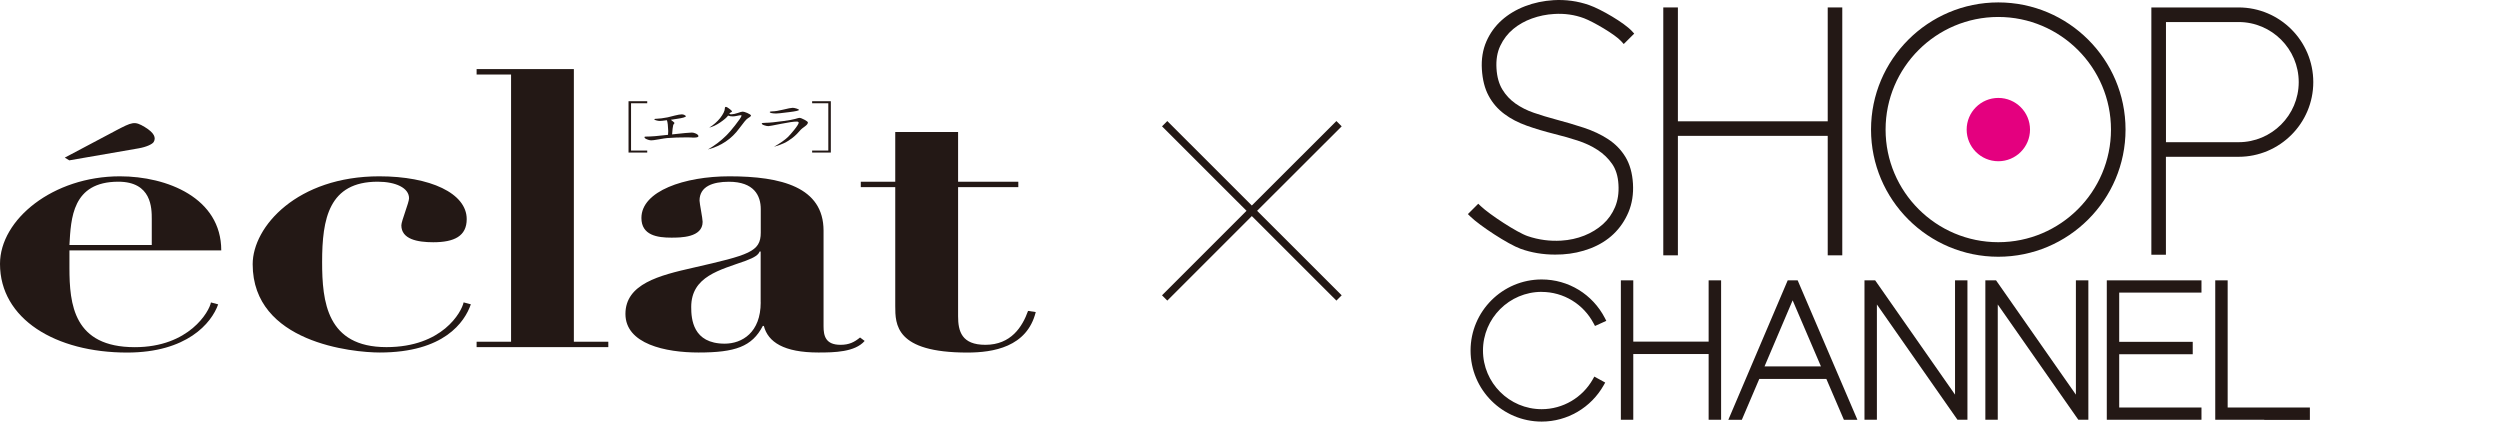
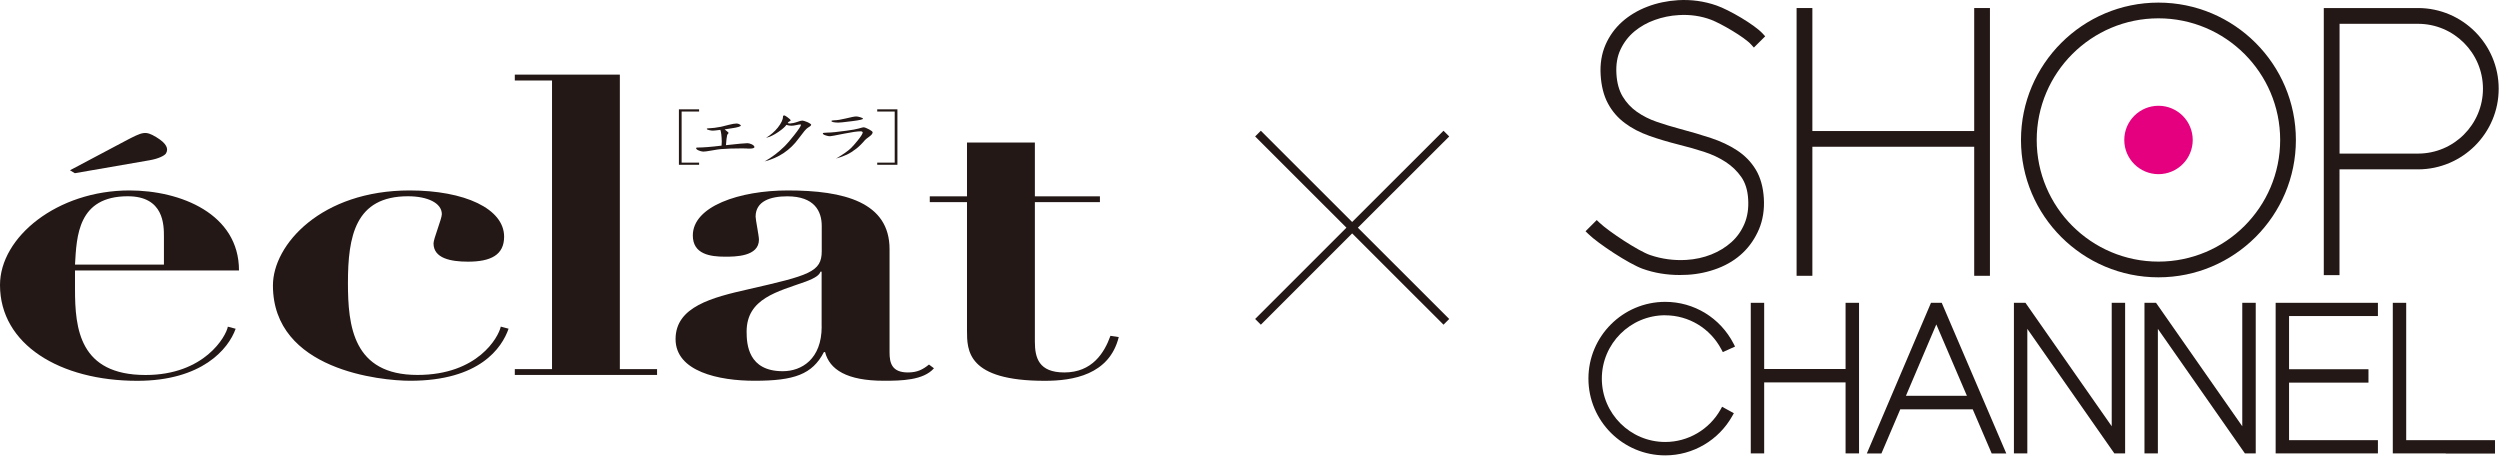
- <svg xmlns="http://www.w3.org/2000/svg" width="593" height="100" viewBox="0 0 593 100" fill="none">
-   <path d="M149.087 36.186V24.009H153.522V24.493H149.684V35.714H153.522V36.186H149.087Z" fill="#231815" />
+ <svg xmlns="http://www.w3.org/2000/svg" width="549" height="100" viewBox="0 0 549 100" fill="none">
+   <path d="M149.088 36.186V24.009H153.522V24.493H149.684V35.714H153.522V36.186H149.088Z" fill="#231815" />
  <path d="M162.304 27.261C162.503 27.348 162.627 27.435 162.702 27.559C162.665 27.782 161.957 27.993 160.553 28.192C160.218 28.242 159.733 28.316 159.124 28.415C159.708 28.85 159.994 29.111 159.994 29.185C159.957 29.284 159.895 29.371 159.82 29.458C159.721 29.545 159.683 29.619 159.683 29.681C159.584 30.066 159.497 30.799 159.423 31.879C162.006 31.593 163.596 31.444 164.13 31.444C164.404 31.444 164.727 31.531 165.087 31.692C165.46 31.879 165.671 32.09 165.671 32.288C165.671 32.512 165.335 32.623 164.689 32.636C164.354 32.648 164.13 32.636 163.994 32.611C163.807 32.599 163.484 32.586 163.025 32.586C161.174 32.586 159.572 32.636 158.242 32.748C157.907 32.772 157.224 32.884 156.23 33.058C155.348 33.219 154.727 33.294 154.429 33.294C154.106 33.269 153.783 33.194 153.472 33.058C153.063 32.897 152.864 32.723 152.864 32.499C152.864 32.45 152.963 32.4 153.174 32.4C154.404 32.4 156.168 32.263 158.454 31.978C158.454 31.668 158.466 31.37 158.503 31.097C158.466 29.868 158.367 28.999 158.193 28.515C157.311 28.639 156.752 28.689 156.541 28.689C156.329 28.689 156.093 28.664 155.795 28.589C155.41 28.502 155.212 28.415 155.212 28.304C155.212 28.204 155.435 28.155 155.895 28.155C156.416 28.155 157.236 28.043 158.367 27.832C158.404 27.832 158.963 27.683 160.056 27.41C160.801 27.224 161.36 27.125 161.721 27.125C161.894 27.125 162.093 27.162 162.317 27.249L162.304 27.261Z" fill="#231815" />
  <path d="M173 25.809C173.397 26.107 173.609 26.293 173.646 26.404C173.609 26.529 173.472 26.64 173.261 26.715C173.211 26.727 173.112 26.826 172.975 27.013C173.149 27.1 173.335 27.125 173.522 27.112C173.932 27.1 174.441 26.988 175.025 26.789C175.571 26.591 175.956 26.479 176.18 26.479C176.379 26.479 176.739 26.591 177.236 26.789C177.795 27.038 178.105 27.236 178.143 27.41C178.105 27.584 177.832 27.82 177.348 28.093C177.037 28.266 176.391 29.048 175.385 30.414C173.534 32.971 171.025 34.647 167.895 35.453C169.46 34.584 170.95 33.455 172.354 32.065C172.826 31.605 173.497 30.823 174.341 29.756C175.31 28.527 175.845 27.758 175.907 27.398C175.869 27.36 175.807 27.335 175.708 27.335C175.534 27.335 175.261 27.385 174.851 27.472C174.428 27.571 174.081 27.609 173.807 27.609C173.435 27.609 173.062 27.559 172.702 27.422C172.391 27.857 171.783 28.391 170.876 29.011C169.957 29.644 169.075 30.066 168.217 30.277C169.273 29.619 170.118 28.875 170.801 28.031C171.547 27.075 171.944 26.28 171.944 25.622C171.944 25.449 172.031 25.349 172.217 25.349C172.342 25.349 172.59 25.498 173 25.796V25.809Z" fill="#231815" />
  <path d="M188.862 25.722C189.247 25.834 189.471 25.958 189.52 26.069C189.508 26.231 188.738 26.405 187.235 26.591C185.285 26.839 184.229 26.951 184.055 26.926C183.073 26.901 182.589 26.777 182.589 26.578C182.589 26.479 182.775 26.429 183.173 26.417C183.856 26.405 184.701 26.268 185.707 26.02C186.912 25.722 187.682 25.573 188.017 25.573C188.216 25.573 188.514 25.623 188.85 25.722M190.85 28.416C191.322 28.676 191.595 28.875 191.632 29.036C191.632 29.322 191.409 29.619 190.986 29.93C190.378 30.377 190.03 30.65 189.968 30.737C189.359 31.469 188.713 32.114 188.042 32.648C187.347 33.194 186.663 33.629 185.98 33.952C185.372 34.249 184.564 34.535 183.583 34.821C185.098 33.952 186.204 33.17 186.887 32.512C187.297 32.114 187.769 31.556 188.353 30.848C189.048 29.98 189.421 29.396 189.458 29.098C189.421 28.937 189.272 28.837 188.999 28.837C188.278 28.837 187.061 29.011 185.322 29.359C183.446 29.744 182.428 29.917 182.278 29.917C182.005 29.917 181.695 29.868 181.347 29.744C180.9 29.607 180.688 29.458 180.688 29.272C180.688 29.185 181.011 29.135 181.67 29.123C182.502 29.123 183.918 28.974 185.906 28.701C187.111 28.54 188.017 28.378 188.589 28.217C189.148 28.055 189.496 27.956 189.607 27.956C189.881 27.956 190.303 28.118 190.85 28.416Z" fill="#231815" />
  <path d="M192.638 36.186V35.714H196.477V24.493H192.638V24.009H197.073V36.186H192.638Z" fill="#231815" />
  <path d="M16.471 58.094C16.832 51.876 17.08 43.1 28.061 43.1C35.999 43.1 35.999 49.405 35.999 51.975V58.107H16.471M52.482 59.385C52.482 46.948 39.663 41.821 28.434 41.821C12.571 41.821 0 52.062 0 62.588C0 75.671 13.18 83.627 30.148 83.627C44.309 83.627 50.16 76.676 51.749 72.195L50.035 71.736C49.663 73.834 44.905 82.349 31.974 82.349C17.453 82.349 16.471 72.195 16.471 63.506V59.398H52.482V59.385Z" fill="#231815" />
-   <path d="M89.959 41.821C102.046 41.821 110.704 45.843 110.704 51.975C110.704 55.997 107.772 57.461 102.766 57.461C98.978 57.461 95.201 56.729 95.201 53.44C95.201 52.434 97.027 48.04 97.027 47.035C97.027 44.564 93.86 43.1 89.587 43.1C77.997 43.1 76.407 51.876 76.407 62.129C76.407 71.55 77.5 82.337 91.661 82.337C104.965 82.337 109.486 74.007 109.971 71.724L111.685 72.183C110.219 76.391 105.337 83.615 90.083 83.615C83.736 83.615 59.935 81.331 59.935 62.675C59.935 53.713 70.556 41.821 89.959 41.821Z" fill="#231815" />
-   <path d="M113.051 16.387H136.119V81.058H144.292V82.337H113.051V81.058H121.225V17.678H113.051V16.387Z" fill="#231815" />
+   <path d="M89.959 41.821C102.045 41.821 110.704 45.843 110.704 51.975C110.704 55.997 107.772 57.461 102.766 57.461C98.977 57.461 95.201 56.729 95.201 53.44C95.201 52.434 97.027 48.04 97.027 47.035C97.027 44.564 93.859 43.1 89.586 43.1C77.997 43.1 76.407 51.876 76.407 62.129C76.407 71.55 77.5 82.337 91.661 82.337C104.965 82.337 109.486 74.007 109.971 71.724L111.685 72.183C110.219 76.391 105.337 83.615 90.083 83.615C83.736 83.615 59.935 81.331 59.935 62.675C59.935 53.713 70.556 41.821 89.959 41.821Z" fill="#231815" />
+   <path d="M113.051 16.387H136.118V81.058H144.292V82.337H113.051V81.058H121.225V17.678H113.051V16.387Z" fill="#231815" />
  <path d="M180.44 71.724C180.44 78.861 176.043 81.517 171.894 81.517C164.329 81.517 163.956 75.658 163.956 72.828C163.956 65.517 170.788 64.052 176.888 61.855C179.086 61.036 179.943 60.391 180.179 59.658H180.428V71.736M204.004 80.053C202.663 81.145 201.446 81.79 199.371 81.79C195.831 81.79 195.346 79.68 195.346 77.396V54.718C195.346 44.378 185.334 41.821 173.012 41.821C162.391 41.821 152.143 45.297 152.143 51.702C152.143 55.823 155.932 56.369 159.224 56.369C161.422 56.369 166.664 56.369 166.664 52.62C166.664 51.801 165.931 48.226 165.931 47.593C165.931 44.204 169.099 43.112 172.888 43.112C178.863 43.112 180.453 46.401 180.453 49.604V55.177C180.453 59.745 177.645 60.478 164.466 63.494C156.404 65.319 148.354 67.329 148.354 74.467C148.354 81.604 157.87 83.615 165.683 83.615C174.353 83.615 178.378 82.25 180.937 77.309H181.185C182.167 81.145 185.943 83.615 194.117 83.615C197.905 83.615 202.787 83.528 205.098 80.872L204.004 80.053Z" fill="#231815" />
-   <path d="M212.365 31.308H227.259V43.112H241.544V44.391H227.259V75.025C227.259 78.588 228.116 81.79 233.73 81.79C239.829 81.79 242.513 77.496 243.854 73.747L245.68 74.02C243.606 82.349 235.544 83.627 229.445 83.627C212.352 83.627 212.352 76.949 212.352 72.555V44.391H204.179V43.112H212.352V31.308H212.365Z" fill="#231815" />
-   <path d="M27.415 30.997C31.341 28.962 31.875 28.639 34.334 30.128C36.633 31.519 37.055 32.685 36.446 33.691C36.16 34.163 34.856 34.845 32.844 35.193L16.434 38.035L15.366 37.39L27.428 30.997H27.415Z" fill="#231815" />
-   <path d="M424.045 66.498L409.958 99.578H413.163L417.3 89.884H433.212L437.374 99.578H440.578L426.405 66.498H424.057H424.045ZM431.933 86.917H418.542L425.213 71.24L431.933 86.917Z" fill="#231815" />
-   <path d="M463.733 93.608L444.789 66.498H442.255V99.566H445.199V72.22L464.267 99.504L464.304 99.566H466.677V66.498H463.733V93.608Z" fill="#231815" />
+   <path d="M212.364 31.308H227.258V43.112H241.543V44.391H227.258V75.025C227.258 78.588 228.115 81.79 233.73 81.79C239.829 81.79 242.512 77.496 243.854 73.747L245.68 74.02C243.605 82.349 235.544 83.627 229.445 83.627C212.352 83.627 212.352 76.949 212.352 72.555V44.391H204.178V43.112H212.352V31.308H212.364Z" fill="#231815" />
+   <path d="M27.415 30.997C31.34 28.962 31.875 28.639 34.334 30.128C36.632 31.519 37.055 32.685 36.446 33.691C36.16 34.163 34.856 34.845 32.843 35.193L16.434 38.035L15.366 37.39L27.428 30.997H27.415Z" fill="#231815" />
+   <path d="M424.045 66.498L409.959 99.578H413.164L417.3 89.884H433.212L437.374 99.578H440.579L426.405 66.498H424.058H424.045ZM431.933 86.917H418.542L425.213 71.24L431.933 86.917Z" fill="#231815" />
+   <path d="M463.733 93.608L444.79 66.498H442.256V99.566H445.2V72.22L464.267 99.504L464.305 99.566H466.677V66.498H463.733V93.608Z" fill="#231815" />
  <path d="M405.288 81.033H387.413V66.498H384.469V99.566H387.413V83.975H405.288V99.566H408.245V66.498H405.288V81.033Z" fill="#231815" />
-   <path d="M492.402 93.608L473.509 66.56L473.459 66.498H470.925V99.566H473.869V72.22L492.936 99.504L492.986 99.566H495.359V66.498H492.402V93.608Z" fill="#231815" />
-   <path d="M528.401 96.661V66.498H525.457V99.566H537.084V99.603H547.903V96.661H528.401Z" fill="#231815" />
-   <path d="M365.674 69.241C370.867 69.241 375.599 72.121 378.022 76.738L378.332 77.322L381.015 76.105L380.68 75.447C377.761 69.8 372.022 66.287 365.687 66.287C356.383 66.287 348.818 73.846 348.818 83.143C348.818 92.441 356.383 100 365.687 100C371.774 100 377.413 96.686 380.407 91.361L380.754 90.74L378.171 89.325L377.835 89.933C375.363 94.327 370.705 97.058 365.687 97.058C358.01 97.058 351.762 90.814 351.762 83.143C351.762 75.472 358.01 69.229 365.687 69.229" fill="#231815" />
-   <path d="M499.731 99.566H522.19V96.661H502.675V84.025H520.116V81.083H502.675V69.403H522.19V66.498H499.731V99.566Z" fill="#231815" />
-   <path d="M481.521 30.737C481.521 34.883 478.155 38.246 474.006 38.246C469.857 38.246 466.491 34.883 466.491 30.737C466.491 26.591 469.857 23.227 474.006 23.227C478.155 23.227 481.521 26.591 481.521 30.737Z" fill="#E4007F" />
-   <path d="M433.535 28.775H397.996V1.765H394.531V60.565H397.996V32.226H433.535V60.565H436.989V1.765H433.535V28.775Z" fill="#231815" />
-   <path d="M473.993 0.573C457.347 0.573 443.808 14.103 443.808 30.737C443.808 47.37 457.347 60.9 473.993 60.9C490.638 60.9 504.178 47.37 504.178 30.737C504.178 14.103 490.65 0.573 473.993 0.573ZM473.993 57.449C459.248 57.449 447.261 45.471 447.261 30.737C447.261 16.003 459.248 4.024 473.993 4.024C488.738 4.024 500.725 16.003 500.725 30.737C500.725 45.471 488.738 57.449 473.993 57.449Z" fill="#231815" />
-   <path d="M530.997 1.765H510.302V60.416H513.756V37.191H530.985C540.761 37.191 548.711 29.247 548.711 19.478C548.711 9.709 540.761 1.765 530.985 1.765M545.257 19.478C545.257 27.335 538.86 33.728 530.997 33.728H513.768V5.228H530.997C538.86 5.228 545.257 11.621 545.257 19.478Z" fill="#231815" />
-   <path d="M358.892 6.916C360.209 5.824 361.712 4.98 363.377 4.384C365.066 3.776 366.83 3.416 368.619 3.317C371.128 3.155 373.538 3.503 375.749 4.335C377.91 5.154 383.078 8.145 384.543 9.771L385.152 10.442L387.636 7.972L387.077 7.363C385.276 5.415 379.761 2.187 376.954 1.207C374.258 0.263 371.413 -0.134 368.494 0.04C366.122 0.189 363.861 0.66 361.762 1.467C359.65 2.274 357.787 3.391 356.234 4.769C354.656 6.172 353.427 7.872 352.569 9.833C351.712 11.807 351.352 14.029 351.501 16.45C351.65 18.907 352.184 21.017 353.104 22.718C354.01 24.419 355.265 25.871 356.818 27.025C358.333 28.167 360.134 29.098 362.159 29.818C364.109 30.513 366.308 31.171 368.681 31.767C370.519 32.226 372.37 32.748 374.184 33.331C375.947 33.902 377.55 34.647 378.954 35.565C380.332 36.459 381.488 37.576 382.394 38.879C383.276 40.145 383.786 41.784 383.897 43.758C384.022 45.756 383.748 47.556 383.09 49.12C382.432 50.684 381.475 52.049 380.233 53.166C378.978 54.296 377.475 55.215 375.798 55.885C374.109 56.555 372.258 56.965 370.32 57.077C367.625 57.238 364.954 56.89 362.37 56.009C359.861 55.165 353.327 50.883 351.253 48.909L350.644 48.325L348.185 50.783L348.806 51.392C350.93 53.477 357.687 57.933 360.718 59.025C363.24 59.931 365.985 60.391 368.879 60.391C369.451 60.391 370.022 60.378 370.606 60.341C372.929 60.205 375.165 59.721 377.264 58.914C379.388 58.094 381.227 56.952 382.73 55.513C384.245 54.073 385.438 52.31 386.282 50.312C387.127 48.288 387.487 46.017 387.338 43.547C387.189 41.064 386.593 38.954 385.562 37.241C384.543 35.553 383.152 34.125 381.438 33.008C379.773 31.916 377.836 31.01 375.699 30.302C373.587 29.607 371.314 28.937 368.929 28.304C367.202 27.844 365.488 27.323 363.824 26.752C362.221 26.206 360.756 25.461 359.464 24.555C358.197 23.661 357.153 22.544 356.346 21.204C355.551 19.888 355.079 18.212 354.967 16.226C354.843 14.19 355.141 12.378 355.874 10.851C356.607 9.3 357.625 7.972 358.917 6.904" fill="#231815" />
-   <path d="M318.248 70.048L298.187 50.001L318.248 29.967L316.994 28.713L296.932 48.748L276.884 28.713L275.629 29.967L295.678 50.001L275.629 70.048L276.884 71.302L296.932 51.255L316.994 71.302L318.248 70.048Z" fill="#231815" />
+   <path d="M492.403 93.608L473.509 66.56L473.459 66.498H470.925V99.566H473.869V72.22L492.937 99.504L492.987 99.566H495.359V66.498H492.403V93.608Z" fill="#231815" />
+   <path d="M528.401 96.661V66.498H525.458V99.566H537.084V99.603H547.904V96.661H528.401Z" fill="#231815" />
+   <path d="M365.675 69.241C370.867 69.241 375.6 72.121 378.022 76.738L378.332 77.322L381.016 76.105L380.68 75.447C377.761 69.8 372.022 66.287 365.687 66.287C356.383 66.287 348.818 73.846 348.818 83.143C348.818 92.441 356.383 100 365.687 100C371.774 100 377.413 96.686 380.407 91.361L380.755 90.74L378.171 89.325L377.836 89.933C375.364 94.327 370.705 97.058 365.687 97.058C358.01 97.058 351.762 90.814 351.762 83.143C351.762 75.472 358.01 69.229 365.687 69.229" fill="#231815" />
+   <path d="M499.732 99.566H522.19V96.661H502.676V84.025H520.116V81.083H502.676V69.403H522.19V66.498H499.732V99.566Z" fill="#231815" />
+   <path d="M481.522 30.737C481.522 34.883 478.155 38.246 474.006 38.246C469.858 38.246 466.491 34.883 466.491 30.737C466.491 26.591 469.858 23.227 474.006 23.227C478.155 23.227 481.522 26.591 481.522 30.737Z" fill="#E4007F" />
+   <path d="M433.536 28.775H397.997V1.765H394.531V60.565H397.997V32.226H433.536V60.565H436.989V1.765H433.536V28.775Z" fill="#231815" />
+   <path d="M473.993 0.573C457.348 0.573 443.808 14.103 443.808 30.737C443.808 47.37 457.348 60.9 473.993 60.9C490.639 60.9 504.178 47.37 504.178 30.737C504.178 14.103 490.651 0.573 473.993 0.573ZM473.993 57.449C459.248 57.449 447.261 45.471 447.261 30.737C447.261 16.003 459.248 4.024 473.993 4.024C488.738 4.024 500.725 16.003 500.725 30.737C500.725 45.471 488.738 57.449 473.993 57.449Z" fill="#231815" />
+   <path d="M530.998 1.765H510.303V60.416H513.756V37.191H530.985C540.761 37.191 548.711 29.247 548.711 19.478C548.711 9.709 540.761 1.765 530.985 1.765M545.258 19.478C545.258 27.335 538.861 33.728 530.998 33.728H513.768V5.228H530.998C538.861 5.228 545.258 11.621 545.258 19.478Z" fill="#231815" />
+   <path d="M358.892 6.916C360.209 5.824 361.712 4.98 363.377 4.384C365.066 3.776 366.83 3.416 368.619 3.317C371.128 3.155 373.538 3.503 375.749 4.335C377.91 5.154 383.078 8.145 384.544 9.771L385.152 10.442L387.637 7.972L387.078 7.363C385.277 5.415 379.761 2.187 376.954 1.207C374.258 0.263 371.414 -0.134 368.495 0.04C366.122 0.189 363.861 0.66 361.762 1.467C359.65 2.274 357.787 3.391 356.234 4.769C354.657 6.172 353.427 7.872 352.57 9.833C351.713 11.807 351.352 14.029 351.501 16.45C351.651 18.907 352.185 21.017 353.104 22.718C354.011 24.419 355.265 25.871 356.818 27.025C358.333 28.167 360.135 29.098 362.159 29.818C364.11 30.513 366.308 31.171 368.681 31.767C370.519 32.226 372.37 32.748 374.184 33.331C375.948 33.902 377.55 34.647 378.954 35.565C380.333 36.459 381.488 37.576 382.395 38.879C383.277 40.145 383.786 41.784 383.898 43.758C384.022 45.756 383.749 47.556 383.09 49.12C382.432 50.684 381.475 52.049 380.233 53.166C378.979 54.296 377.476 55.215 375.799 55.885C374.109 56.555 372.258 56.965 370.321 57.077C367.625 57.238 364.954 56.89 362.371 56.009C359.861 55.165 353.327 50.883 351.253 48.909L350.644 48.325L348.185 50.783L348.806 51.392C350.93 53.477 357.688 57.933 360.719 59.025C363.24 59.931 365.985 60.391 368.88 60.391C369.451 60.391 370.022 60.378 370.606 60.341C372.929 60.205 375.165 59.721 377.264 58.914C379.389 58.094 381.227 56.952 382.73 55.513C384.246 54.073 385.438 52.31 386.283 50.312C387.127 48.288 387.488 46.017 387.339 43.547C387.19 41.064 386.593 38.954 385.562 37.241C384.544 35.553 383.152 34.125 381.438 33.008C379.774 31.916 377.836 31.01 375.699 30.302C373.588 29.607 371.314 28.937 368.929 28.304C367.203 27.844 365.489 27.323 363.824 26.752C362.222 26.206 360.756 25.461 359.464 24.555C358.197 23.661 357.153 22.544 356.346 21.204C355.551 19.888 355.079 18.212 354.967 16.226C354.843 14.19 355.141 12.378 355.874 10.851C356.607 9.3 357.625 7.972 358.917 6.904" fill="#231815" />
+   <path d="M318.248 70.048L298.187 50.001L318.248 29.967L316.994 28.713L296.932 48.748L276.883 28.713L275.629 29.967L295.678 50.001L275.629 70.048L276.883 71.302L296.932 51.255L316.994 71.302L318.248 70.048Z" fill="#231815" />
</svg>
